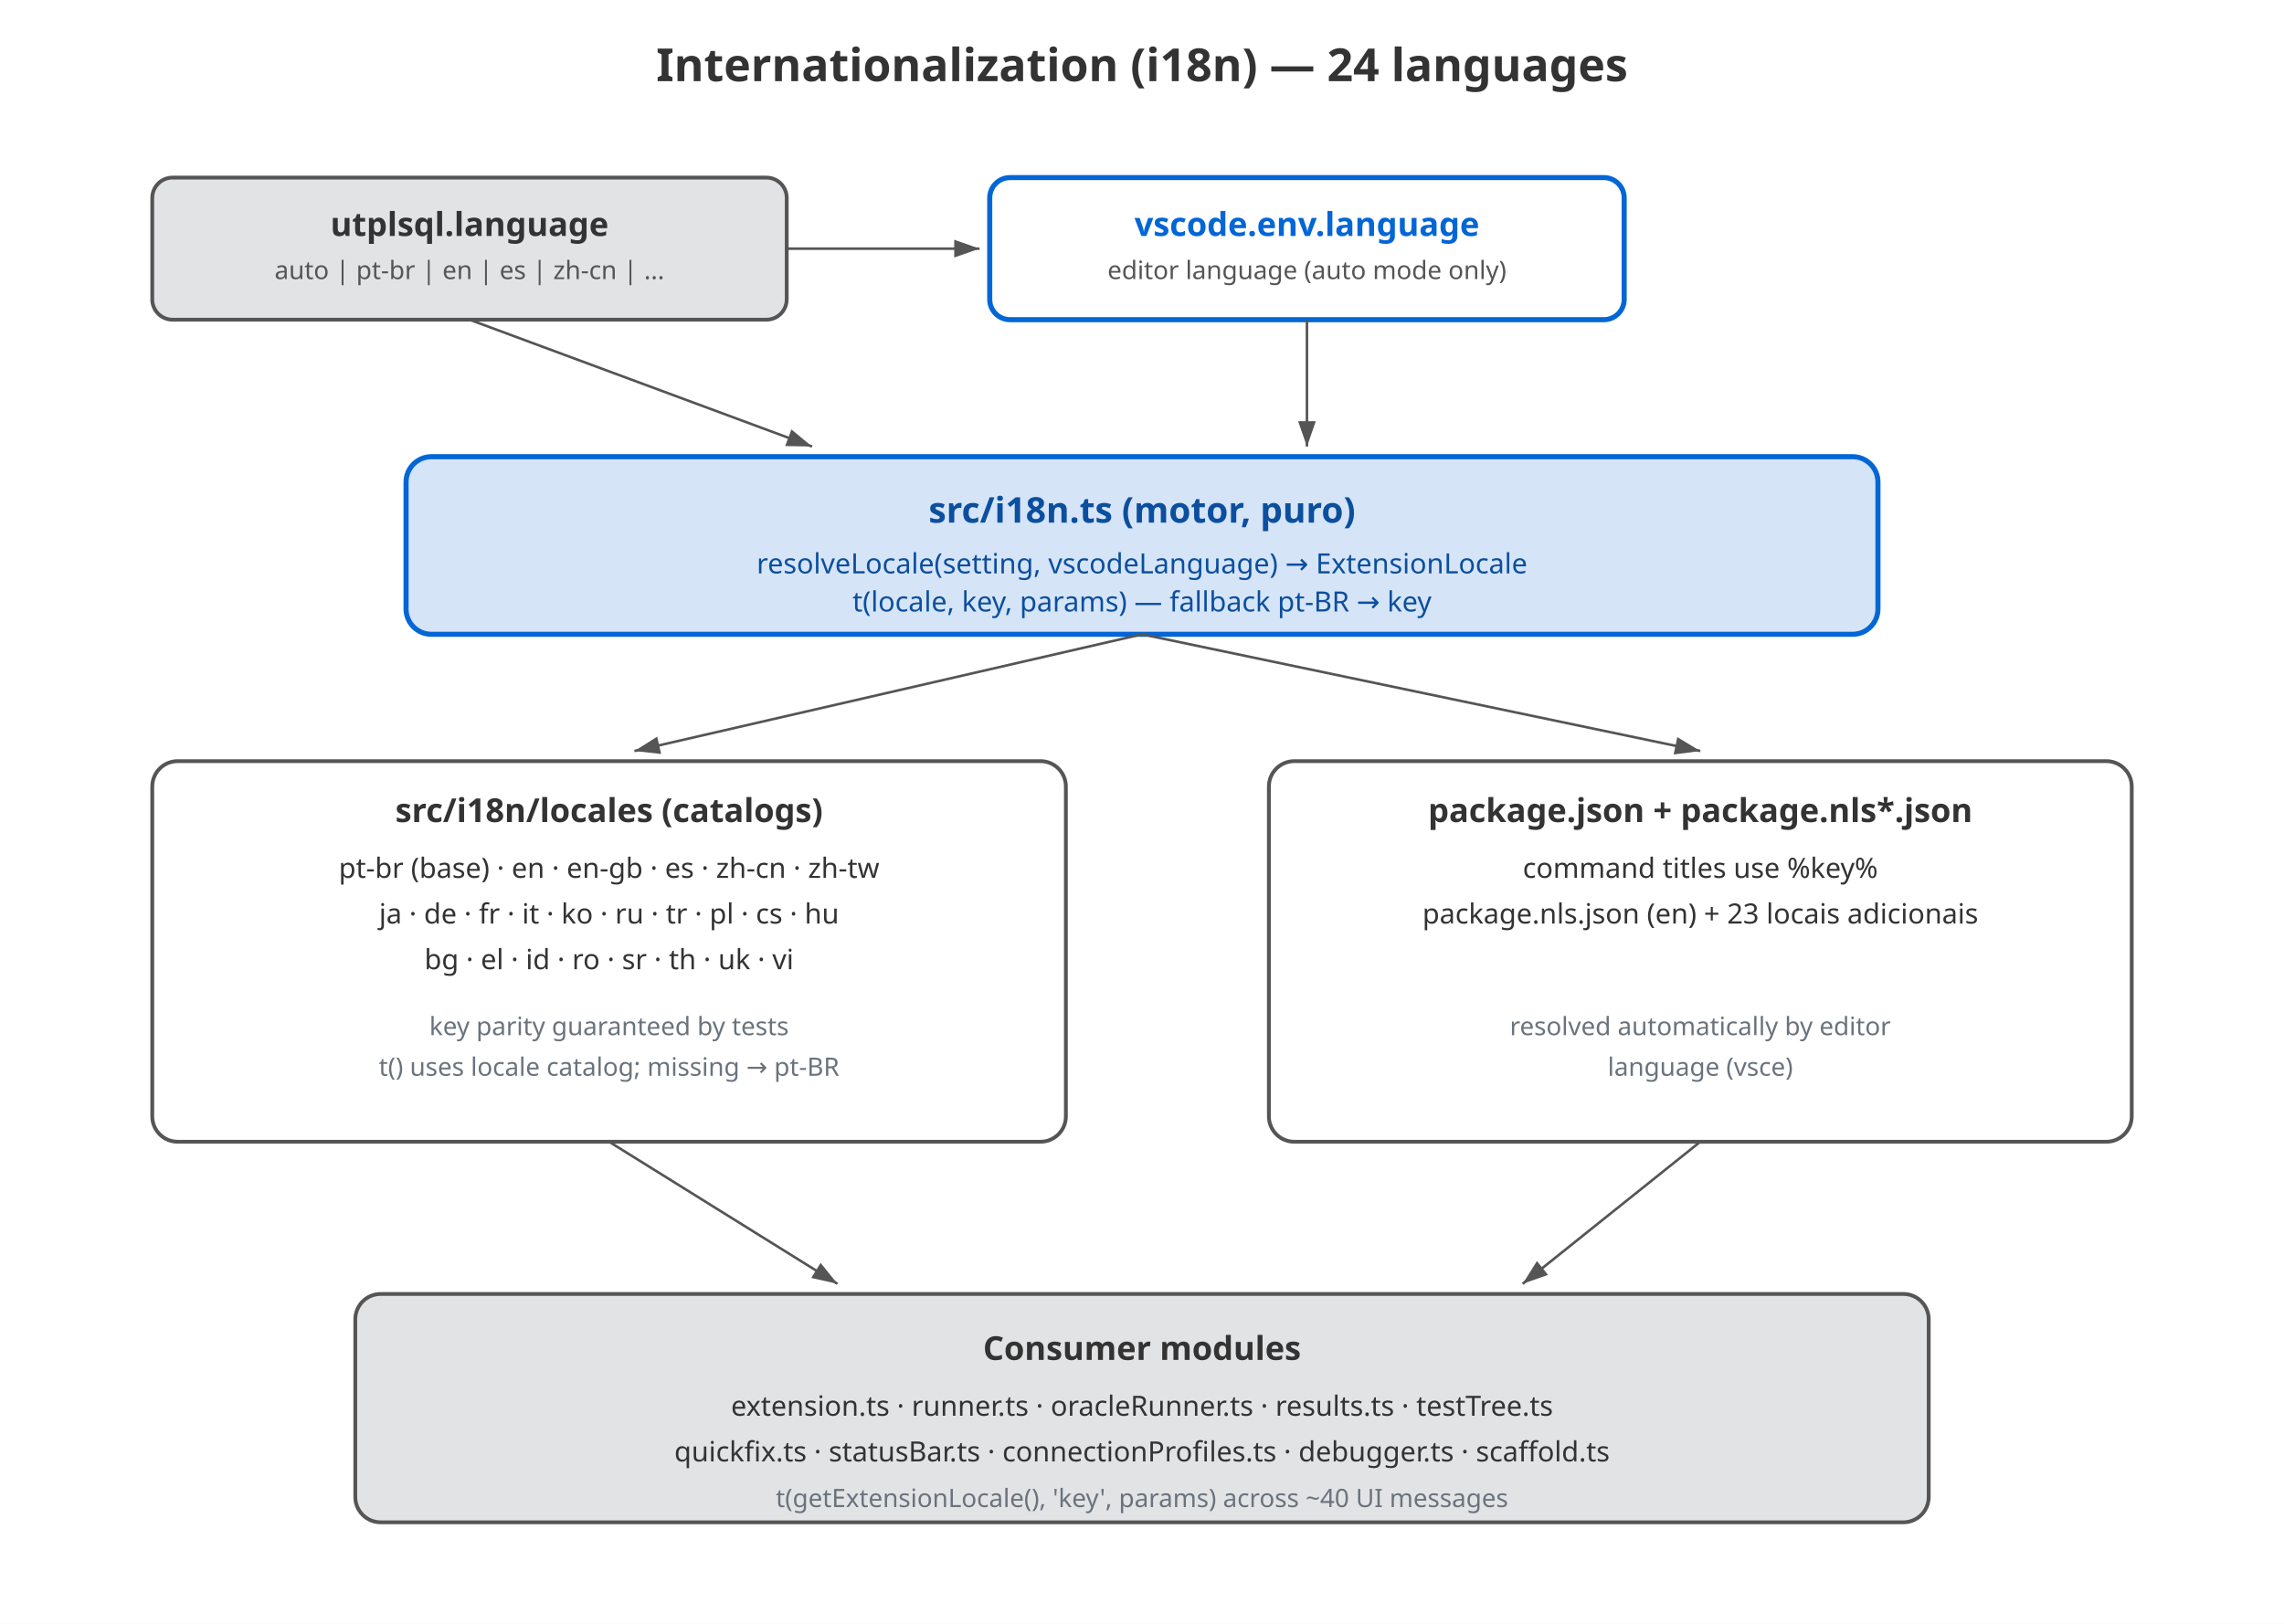
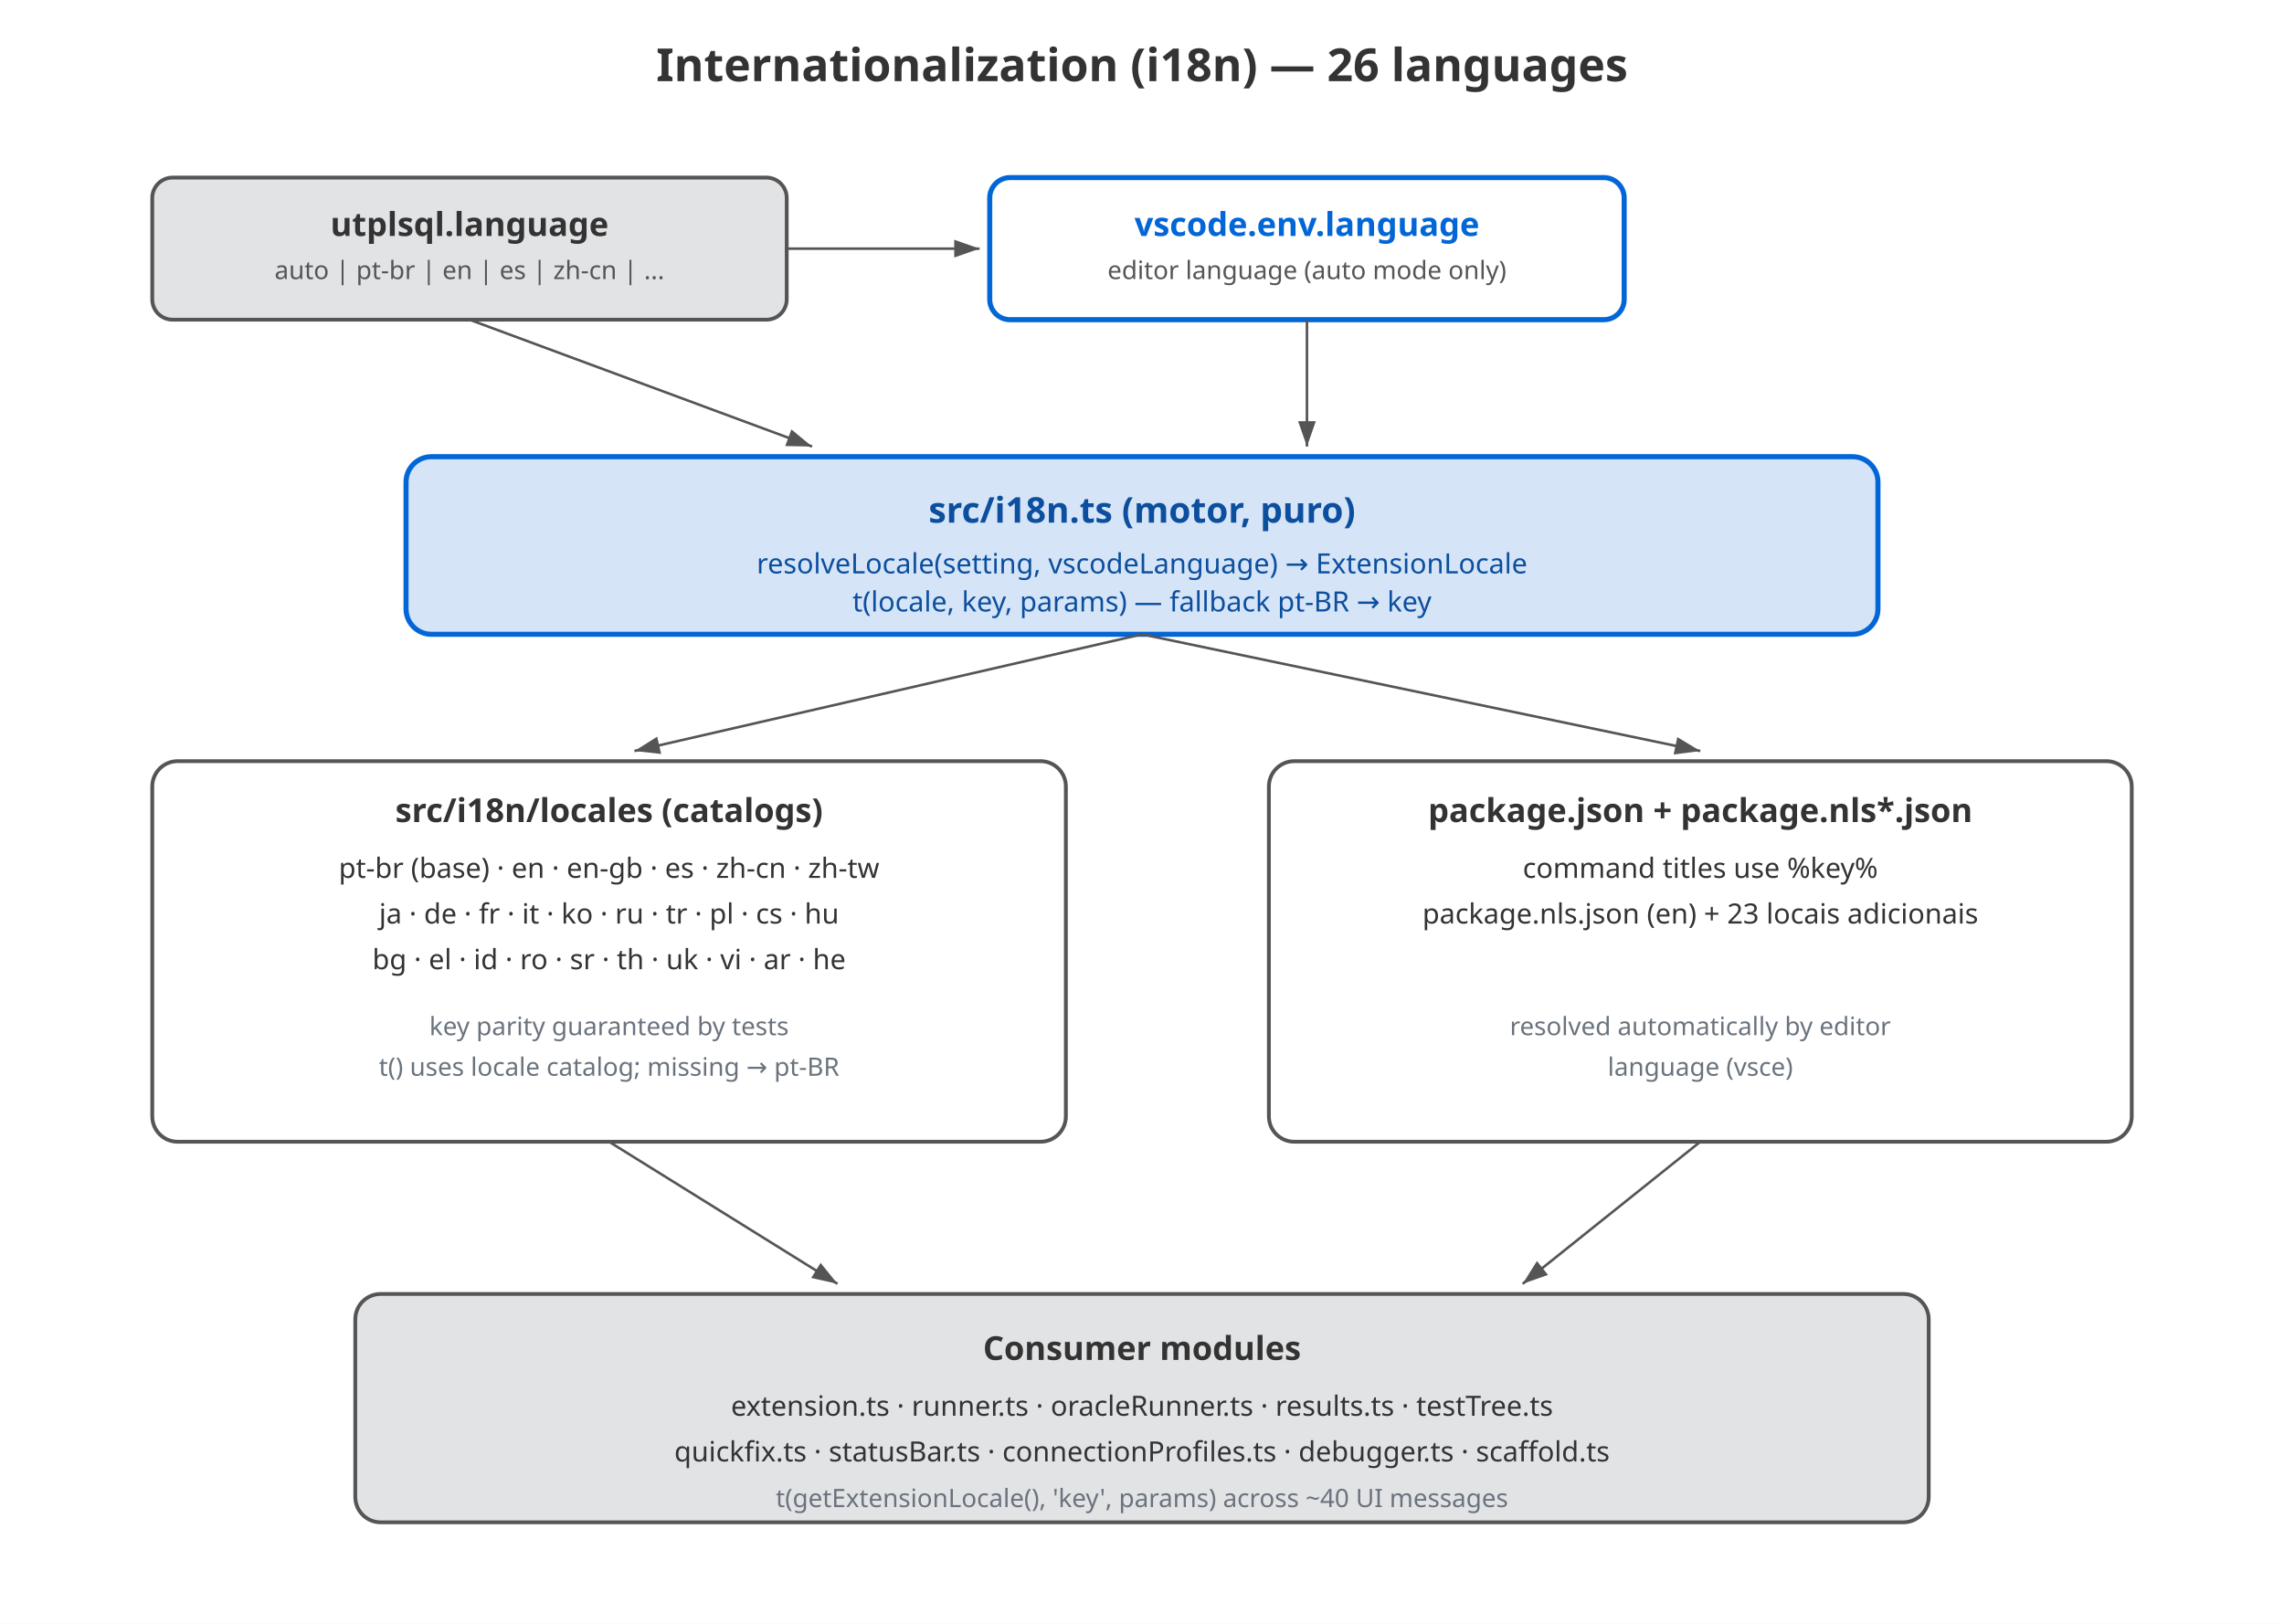
<svg xmlns="http://www.w3.org/2000/svg" viewBox="0 0 900 640" font-family="Segoe UI, sans-serif">
  <defs>
    <marker id="arrow" markerWidth="10" markerHeight="7" refX="10" refY="3.5" orient="auto">
      <polygon points="0 0, 10 3.5, 0 7" fill="#555" />
    </marker>
  </defs>
  <rect width="900" height="640" fill="#fff" />
-   <text x="450" y="32" text-anchor="middle" font-size="18" font-weight="bold" fill="#333">Internationalization (i18n) — 24 languages</text>
+   <text x="450" y="32" text-anchor="middle" font-size="18" font-weight="bold" fill="#333">Internationalization (i18n) — 26 languages</text>
  <rect x="60" y="70" width="250" height="56" rx="8" fill="#e2e3e5" stroke="#555" stroke-width="1.5" />
  <text x="185" y="93" text-anchor="middle" font-size="13" font-weight="bold" fill="#333">utplsql.language</text>
  <text x="185" y="110" text-anchor="middle" font-size="10" fill="#555">auto | pt-br | en | es | zh-cn | ...</text>
  <rect x="390" y="70" width="250" height="56" rx="8" fill="#fff" stroke="#0366d6" stroke-width="2" />
  <text x="515" y="93" text-anchor="middle" font-size="13" font-weight="bold" fill="#0366d6">vscode.env.language</text>
  <text x="515" y="110" text-anchor="middle" font-size="10" fill="#555">editor language (auto mode only)</text>
  <line x1="310" y1="98" x2="386" y2="98" stroke="#555" marker-end="url(#arrow)" />
  <rect x="160" y="180" width="580" height="70" rx="10" fill="#d6e4f7" stroke="#0366d6" stroke-width="2" />
  <text x="450" y="206" text-anchor="middle" font-size="14" font-weight="bold" fill="#0b4f9e">src/i18n.ts (motor, puro)</text>
  <text x="450" y="226" text-anchor="middle" font-size="11" fill="#0b4f9e">resolveLocale(setting, vscodeLanguage) → ExtensionLocale</text>
  <text x="450" y="241" text-anchor="middle" font-size="11" fill="#0b4f9e">t(locale, key, params) — fallback pt-BR → key</text>
  <line x1="185" y1="126" x2="320" y2="176" stroke="#555" marker-end="url(#arrow)" />
  <line x1="515" y1="126" x2="515" y2="176" stroke="#555" marker-end="url(#arrow)" />
  <rect x="60" y="300" width="360" height="150" rx="10" fill="#fff" stroke="#555" stroke-width="1.5" />
  <text x="240" y="324" text-anchor="middle" font-size="13" font-weight="bold" fill="#333">src/i18n/locales (catalogs)</text>
  <text x="240" y="346" text-anchor="middle" font-size="11" fill="#333">pt-br (base) · en · en-gb · es · zh-cn · zh-tw</text>
  <text x="240" y="364" text-anchor="middle" font-size="11" fill="#333">ja · de · fr · it · ko · ru · tr · pl · cs · hu</text>
-   <text x="240" y="382" text-anchor="middle" font-size="11" fill="#333">bg · el · id · ro · sr · th · uk · vi</text>
+   <text x="240" y="382" text-anchor="middle" font-size="11" fill="#333">bg · el · id · ro · sr · th · uk · vi · ar · he</text>
  <text x="240" y="408" text-anchor="middle" font-size="10" fill="#6a737d">key parity guaranteed by tests</text>
  <text x="240" y="424" text-anchor="middle" font-size="10" fill="#6a737d">t() uses locale catalog; missing → pt-BR</text>
  <rect x="500" y="300" width="340" height="150" rx="10" fill="#fff" stroke="#555" stroke-width="1.5" />
  <text x="670" y="324" text-anchor="middle" font-size="13" font-weight="bold" fill="#333">package.json + package.nls*.json</text>
  <text x="670" y="346" text-anchor="middle" font-size="11" fill="#333">command titles use %key%</text>
  <text x="670" y="364" text-anchor="middle" font-size="11" fill="#333">package.nls.json (en) + 23 locais adicionais</text>
  <text x="670" y="408" text-anchor="middle" font-size="10" fill="#6a737d">resolved automatically by editor</text>
  <text x="670" y="424" text-anchor="middle" font-size="10" fill="#6a737d">language (vsce)</text>
  <line x1="450" y1="250" x2="250" y2="296" stroke="#555" marker-end="url(#arrow)" />
  <line x1="450" y1="250" x2="670" y2="296" stroke="#555" marker-end="url(#arrow)" />
  <rect x="140" y="510" width="620" height="90" rx="10" fill="#e2e3e5" stroke="#555" stroke-width="1.5" />
  <text x="450" y="536" text-anchor="middle" font-size="13" font-weight="bold" fill="#333">Consumer modules</text>
  <text x="450" y="558" text-anchor="middle" font-size="11" fill="#333">extension.ts · runner.ts · oracleRunner.ts · results.ts · testTree.ts</text>
  <text x="450" y="576" text-anchor="middle" font-size="11" fill="#333">quickfix.ts · statusBar.ts · connectionProfiles.ts · debugger.ts · scaffold.ts</text>
  <text x="450" y="594" text-anchor="middle" font-size="10" fill="#6a737d">t(getExtensionLocale(), 'key', params) across ~40 UI messages</text>
  <line x1="240" y1="450" x2="330" y2="506" stroke="#555" marker-end="url(#arrow)" />
  <line x1="670" y1="450" x2="600" y2="506" stroke="#555" marker-end="url(#arrow)" />
</svg>
